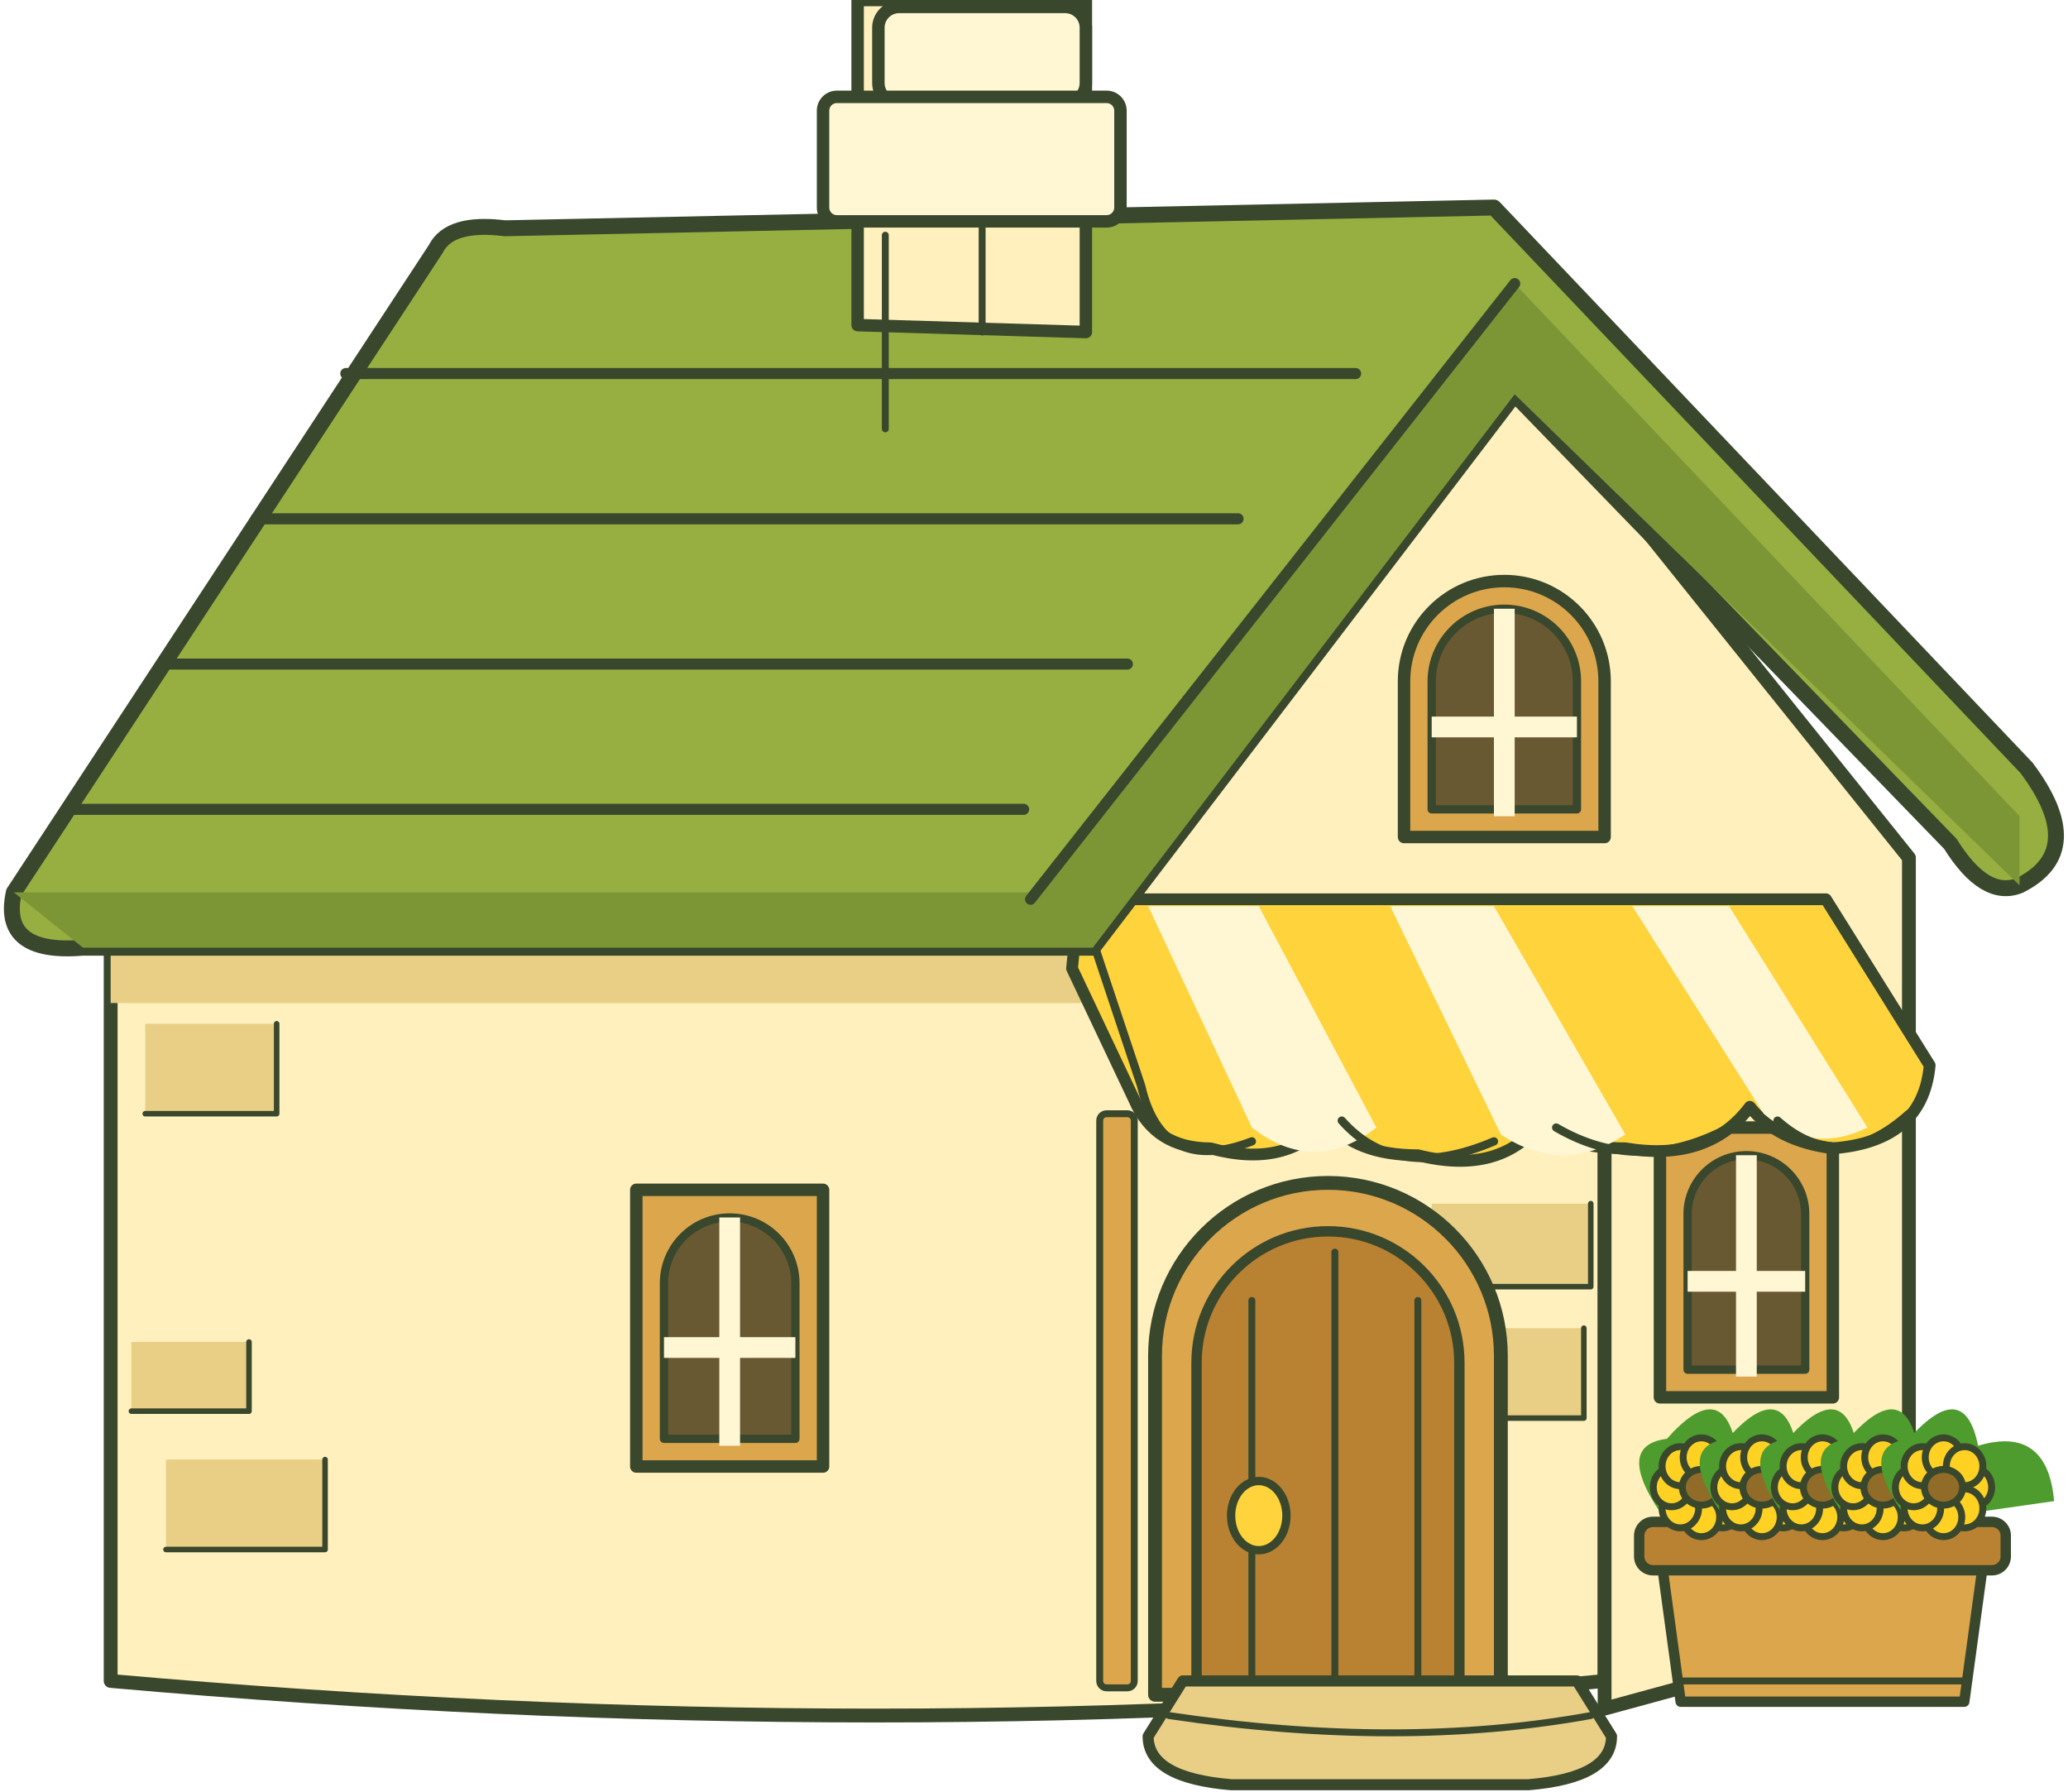
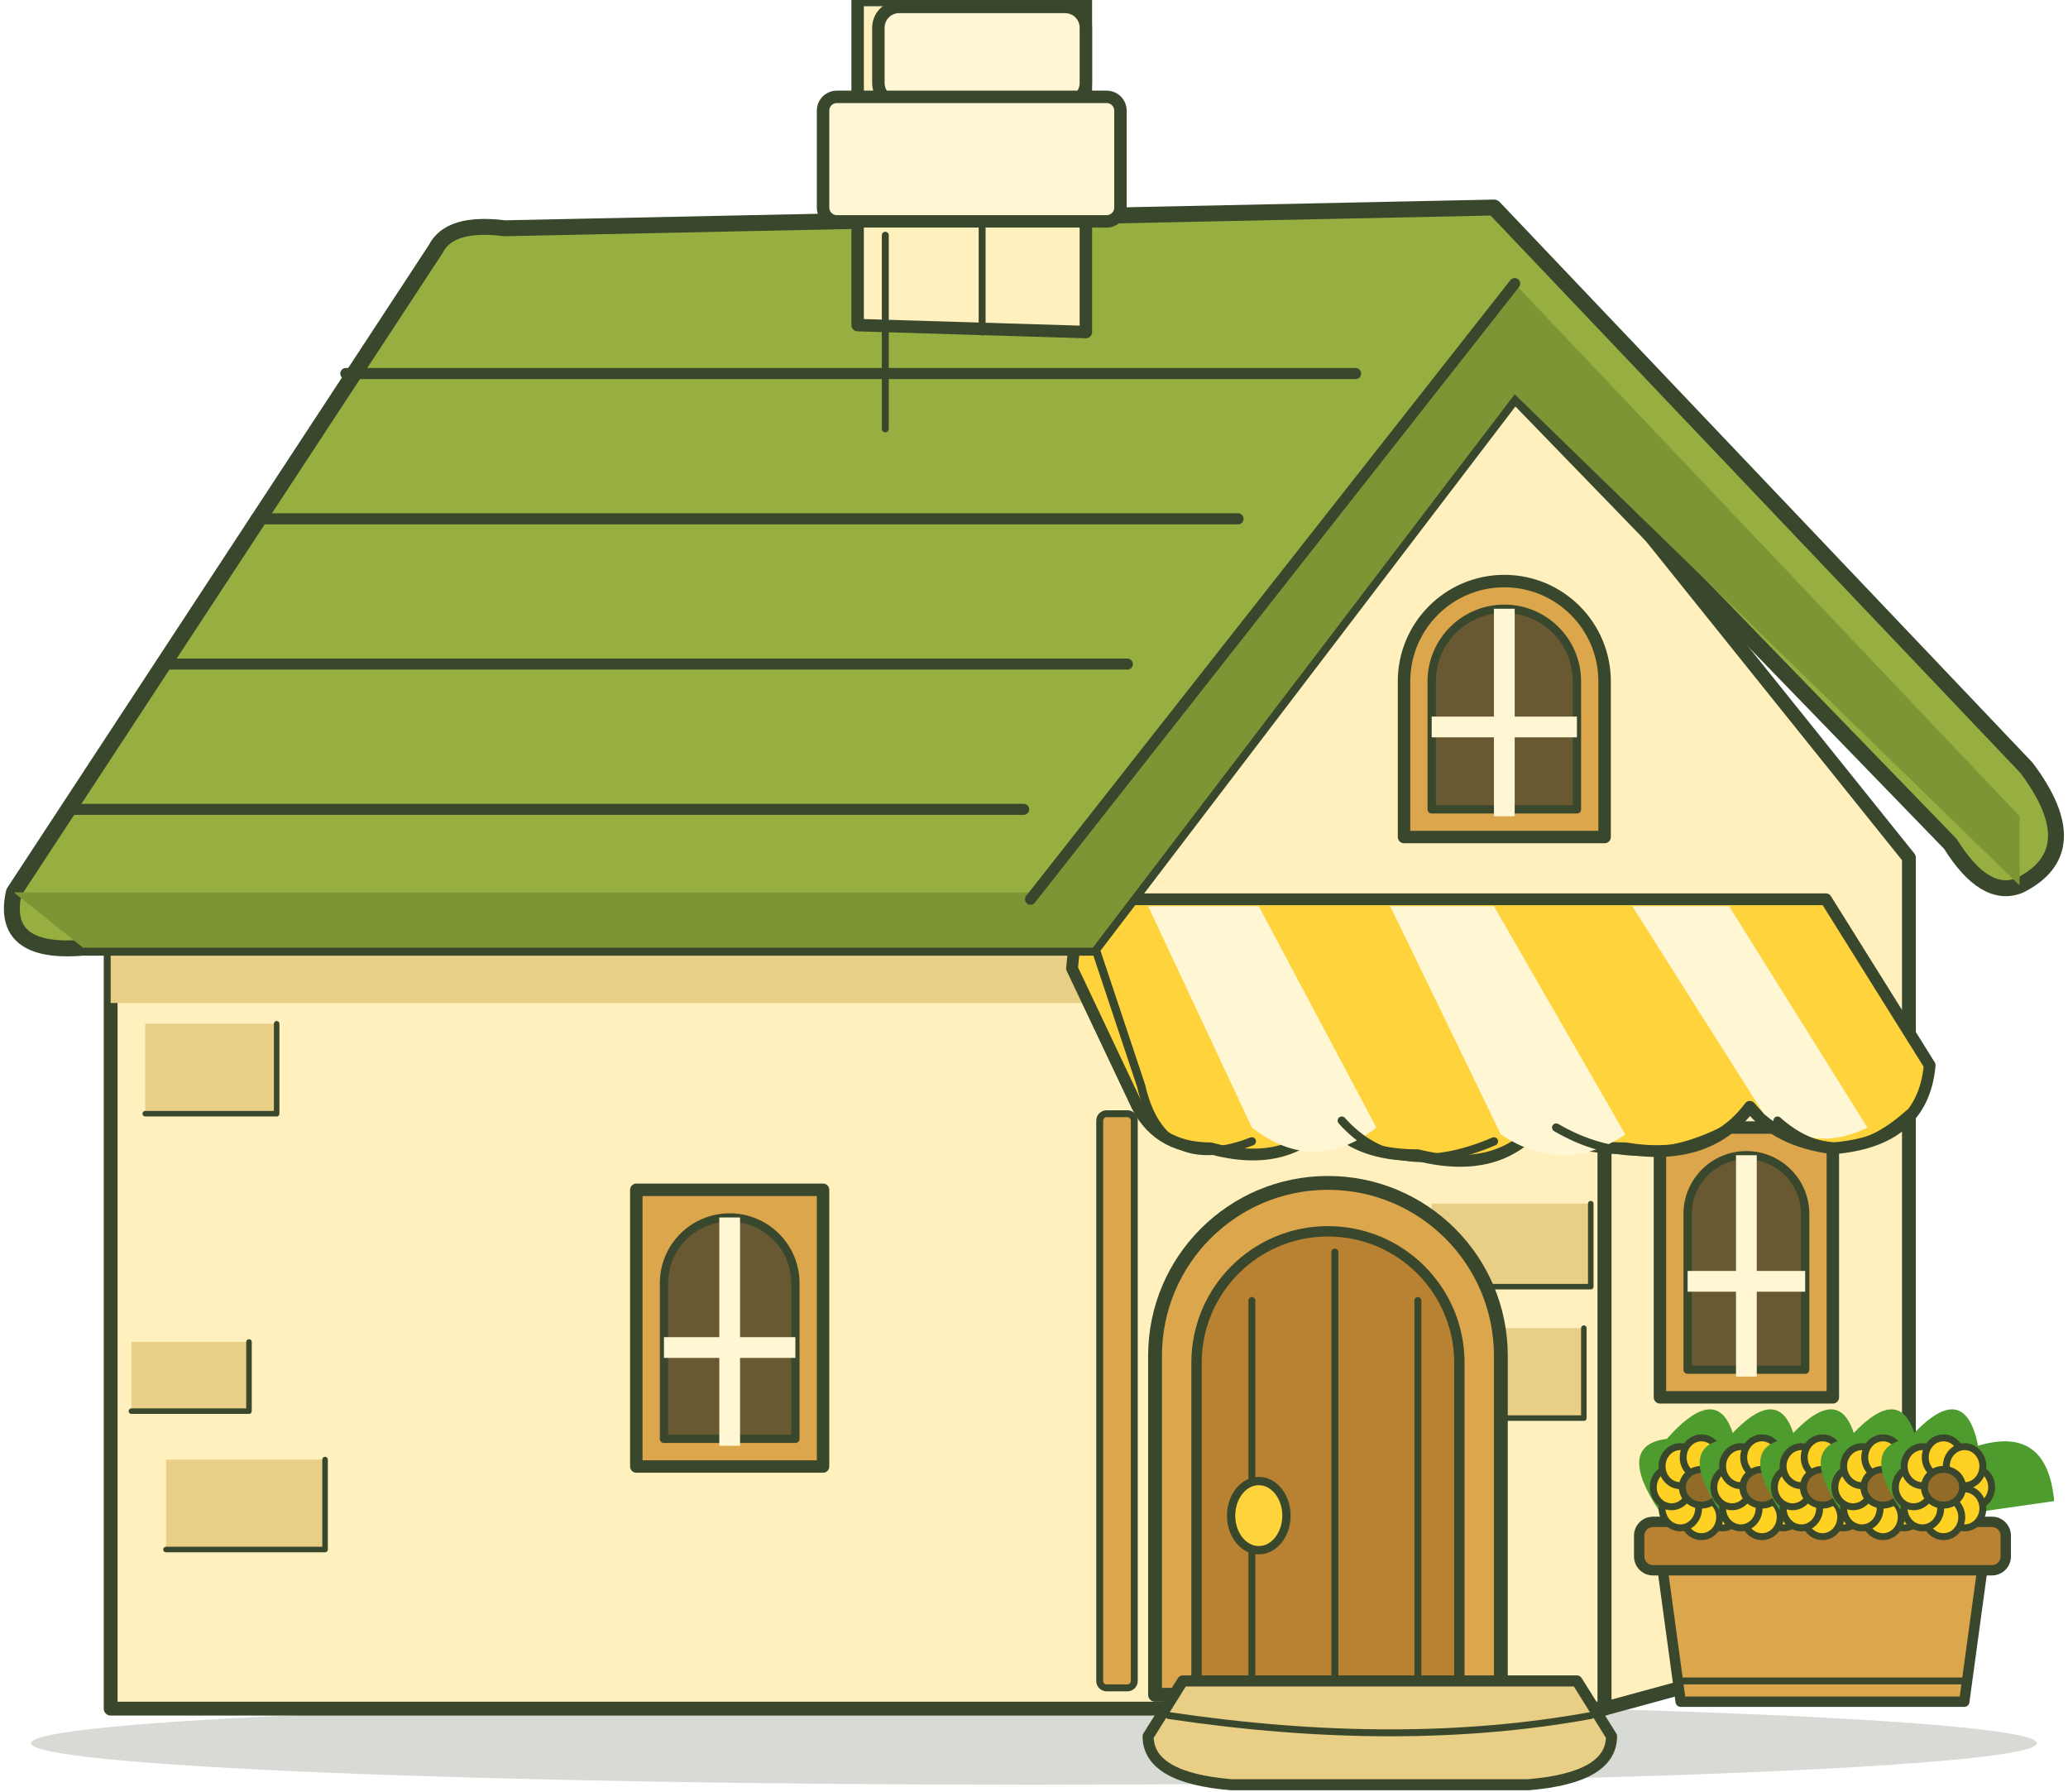
<svg xmlns="http://www.w3.org/2000/svg" width="299" height="259" viewBox="2 0 299 259">
+   <ellipse id="building-contact-shadow" cx="151.5" cy="252.0" rx="145.01" ry="6" fill="#39472d" opacity="0.20" stroke="none" />
  <g transform="translate(0 18) scale(1)">
-     <path d="M18 113H234V225Q131 235 18 225Z" fill="#FFF0BD" stroke="#39472d" stroke-width="2" stroke-linejoin="round" stroke-linecap="round" />
+     <path d="M18 113H234V229H18Z" fill="#FFF0BD" stroke="#39472d" stroke-width="2" stroke-linejoin="round" stroke-linecap="round" />
    <g transform="translate(18 114) scale(1)">
      <path d="M5 16h19v13H5Z" fill="#E9CE86" />
      <path d="M5 29h19v-13" fill="none" stroke="#39472d" stroke-width="0.8" stroke-linejoin="round" stroke-linecap="round" />
      <path d="M191 42h23v12H191Z" fill="#E9CE86" />
      <path d="M191 54h23v-12" fill="none" stroke="#39472d" stroke-width="0.8" stroke-linejoin="round" stroke-linecap="round" />
      <path d="M8 79h23v13H8Z" fill="#E9CE86" />
      <path d="M8 92h23v-13" fill="none" stroke="#39472d" stroke-width="0.8" stroke-linejoin="round" stroke-linecap="round" />
      <path d="M189 60h24v13H189Z" fill="#E9CE86" />
      <path d="M189 73h24v-13" fill="none" stroke="#39472d" stroke-width="0.8" stroke-linejoin="round" stroke-linecap="round" />
      <path d="M3 62h17v10H3Z" fill="#E9CE86" />
      <path d="M3 72h17v-10" fill="none" stroke="#39472d" stroke-width="0.8" stroke-linejoin="round" stroke-linecap="round" />
    </g>
    <path d="M151 113L221 35 278 106V217L234 229V115Z" fill="#FFF0BD" stroke="#39472d" stroke-width="2" stroke-linejoin="round" stroke-linecap="round" />
    <path d="M18 116H161V127H18Z" fill="#E9CE86" />
    <path d="M205 103V80.5a14.5 14.5 0 0 1 29 0V103Z" fill="#DCA64C" stroke="#39472d" stroke-width="1.8" stroke-linejoin="round" stroke-linecap="round" />
    <path d="M209 99V80.5a10.5 10.5 0 0 1 21 0V99Z" fill="#685932" stroke="#39472d" stroke-width="1.2" stroke-linejoin="round" stroke-linecap="round" />
    <path d="M218.0 70h3v30h-3Z M209 85.59h21v3H209Z" fill="#FFF6D3" />
    <path d="M94 154h27v40h-27Z" fill="#DCA64C" stroke="#39472d" stroke-width="1.8" stroke-linejoin="round" stroke-linecap="round" />
    <path d="M98 190V167.5a9.5 9.5 0 0 1 19 0V190Z" fill="#685932" stroke="#39472d" stroke-width="1.2" stroke-linejoin="round" stroke-linecap="round" />
    <path d="M106.0 158h3v33h-3Z M98 175.3h19v3H98Z" fill="#FFF6D3" />
    <path d="M242 145h25v39h-25Z" fill="#DCA64C" stroke="#39472d" stroke-width="1.8" stroke-linejoin="round" stroke-linecap="round" />
    <path d="M246 180V157.5a8.5 8.5 0 0 1 17 0V180Z" fill="#685932" stroke="#39472d" stroke-width="1.2" stroke-linejoin="round" stroke-linecap="round" />
    <path d="M253.0 149h3v32h-3Z M246 165.73h17v3H246Z" fill="#FFF6D3" />
    <path d="M169 227V178.0a25.0 25.0 0 0 1 50 0V227Z" fill="#DCA64C" stroke="#39472d" stroke-width="2" stroke-linejoin="round" stroke-linecap="round" />
    <path d="M175 227V179.0a19.0 19.0 0 0 1 38 0V227Z" fill="#B98132" stroke="#39472d" stroke-width="1.5" stroke-linejoin="round" stroke-linecap="round" />
    <path d="M183.00 170V225" fill="none" stroke="#39472d" stroke-width="1" stroke-linejoin="round" stroke-linecap="round" />
    <path d="M195.00 163V225" fill="none" stroke="#39472d" stroke-width="1" stroke-linejoin="round" stroke-linecap="round" />
    <path d="M207.00 170V225" fill="none" stroke="#39472d" stroke-width="1" stroke-linejoin="round" stroke-linecap="round" />
    <ellipse cx="184.0" cy="201.1" rx="4" ry="5" fill="#FFD33C" stroke="#39472d" stroke-width="1.2" />
    <path d="M173 225h57l5 8q0 6 -12 7h-43q-12 -1 -12 -7Z" fill="#E9CE86" stroke="#39472d" stroke-width="1.6" stroke-linejoin="round" stroke-linecap="round" />
    <path d="M171 230q33.5 5 61 0" fill="none" stroke="#39472d" stroke-width="1" stroke-linejoin="round" stroke-linecap="round" />
    <path d="M158 112H266L281 136Q280 147 267 148Q259 147 255 142Q249 150 237 148Q228 148 225 144Q219 152 207 149Q198 149 194 144Q188 151 177 148Q169 148 166 141L157 122Z" fill="#FFD33C" stroke="#39472d" stroke-width="1.7" stroke-linejoin="round" stroke-linecap="round" />
    <path d="M168 113h16l17 32q-9 7-18 0Z" fill="#FFF6D3" />
    <path d="M203 113h15l19 33q-9 6-18 0Z" fill="#FFF6D3" />
    <path d="M238 113h14l20 32q-8 4-15-2Z" fill="#FFF6D3" />
    <path d="M158 112L167 139Q170 152 183 147M196 144Q204 153 218 147M227 145Q239 152 252 145M259 144Q268 152 278 143" fill="none" stroke="#39472d" stroke-width="1.2" stroke-linejoin="round" stroke-linecap="round" />
    <rect x="161" y="143" width="5" height="83" rx="1" fill="#DCA64C" stroke="#39472d" stroke-width="1" />
    <path d="M242 206h47l-3 22H245Z" fill="#DCA64C" />
    <path d="M242 206h47l-3 22H245Z" fill="#DCA64C" stroke="#39472d" stroke-width="1.5" stroke-linejoin="round" stroke-linecap="round" />
    <rect x="239" y="202" width="53" height="7" rx="2" fill="#B98132" stroke="#39472d" stroke-width="1.5" />
    <path d="M245 225h41" fill="none" stroke="#39472d" stroke-width="1" stroke-linejoin="round" stroke-linecap="round" />
    <path d="M243.0 202q-8 -11 0 -12q8 -9 10 1q10 -3 11 8Z" fill="#4D9C2D" />
    <ellipse cx="252.32" cy="197.0" rx="2.64" ry="2.82" fill="#FFD123" stroke="#39472d" stroke-width="1" />
    <ellipse cx="251.05" cy="200.05" rx="2.64" ry="2.82" fill="#FFD123" stroke="#39472d" stroke-width="1" />
    <ellipse cx="248.0" cy="201.32" rx="2.64" ry="2.82" fill="#FFD123" stroke="#39472d" stroke-width="1" />
    <ellipse cx="244.95" cy="200.05" rx="2.64" ry="2.82" fill="#FFD123" stroke="#39472d" stroke-width="1" />
    <ellipse cx="243.68" cy="197.0" rx="2.64" ry="2.82" fill="#FFD123" stroke="#39472d" stroke-width="1" />
    <ellipse cx="244.95" cy="193.95" rx="2.64" ry="2.82" fill="#FFD123" stroke="#39472d" stroke-width="1" />
    <ellipse cx="248.0" cy="192.68" rx="2.64" ry="2.82" fill="#FFD123" stroke="#39472d" stroke-width="1" />
    <ellipse cx="251.05" cy="193.95" rx="2.64" ry="2.82" fill="#FFD123" stroke="#39472d" stroke-width="1" />
    <ellipse cx="248.0" cy="197" rx="2.76" ry="2.58" fill="#916B28" stroke="#39472d" stroke-width="1" />
    <path d="M251.75 202q-8 -11 0 -12q8 -9 10 1q10 -3 11 8Z" fill="#4D9C2D" />
    <ellipse cx="261.07" cy="197.0" rx="2.64" ry="2.82" fill="#FFD123" stroke="#39472d" stroke-width="1" />
    <ellipse cx="259.8" cy="200.05" rx="2.64" ry="2.82" fill="#FFD123" stroke="#39472d" stroke-width="1" />
    <ellipse cx="256.75" cy="201.32" rx="2.64" ry="2.82" fill="#FFD123" stroke="#39472d" stroke-width="1" />
    <ellipse cx="253.7" cy="200.05" rx="2.64" ry="2.82" fill="#FFD123" stroke="#39472d" stroke-width="1" />
    <ellipse cx="252.43" cy="197.0" rx="2.64" ry="2.82" fill="#FFD123" stroke="#39472d" stroke-width="1" />
    <ellipse cx="253.7" cy="193.95" rx="2.64" ry="2.82" fill="#FFD123" stroke="#39472d" stroke-width="1" />
    <ellipse cx="256.75" cy="192.68" rx="2.64" ry="2.82" fill="#FFD123" stroke="#39472d" stroke-width="1" />
    <ellipse cx="259.8" cy="193.95" rx="2.64" ry="2.82" fill="#FFD123" stroke="#39472d" stroke-width="1" />
    <ellipse cx="256.75" cy="197" rx="2.76" ry="2.58" fill="#916B28" stroke="#39472d" stroke-width="1" />
    <path d="M260.5 202q-8 -11 0 -12q8 -9 10 1q10 -3 11 8Z" fill="#4D9C2D" />
    <ellipse cx="269.82" cy="197.0" rx="2.64" ry="2.82" fill="#FFD123" stroke="#39472d" stroke-width="1" />
    <ellipse cx="268.55" cy="200.05" rx="2.64" ry="2.82" fill="#FFD123" stroke="#39472d" stroke-width="1" />
    <ellipse cx="265.5" cy="201.32" rx="2.64" ry="2.82" fill="#FFD123" stroke="#39472d" stroke-width="1" />
    <ellipse cx="262.45" cy="200.05" rx="2.64" ry="2.82" fill="#FFD123" stroke="#39472d" stroke-width="1" />
    <ellipse cx="261.18" cy="197.0" rx="2.64" ry="2.82" fill="#FFD123" stroke="#39472d" stroke-width="1" />
    <ellipse cx="262.45" cy="193.95" rx="2.64" ry="2.82" fill="#FFD123" stroke="#39472d" stroke-width="1" />
    <ellipse cx="265.5" cy="192.68" rx="2.64" ry="2.82" fill="#FFD123" stroke="#39472d" stroke-width="1" />
    <ellipse cx="268.55" cy="193.95" rx="2.64" ry="2.82" fill="#FFD123" stroke="#39472d" stroke-width="1" />
    <ellipse cx="265.5" cy="197" rx="2.76" ry="2.58" fill="#916B28" stroke="#39472d" stroke-width="1" />
    <path d="M269.25 202q-8 -11 0 -12q8 -9 10 1q10 -3 11 8Z" fill="#4D9C2D" />
    <ellipse cx="278.57" cy="197.0" rx="2.64" ry="2.82" fill="#FFD123" stroke="#39472d" stroke-width="1" />
    <ellipse cx="277.3" cy="200.05" rx="2.64" ry="2.82" fill="#FFD123" stroke="#39472d" stroke-width="1" />
    <ellipse cx="274.25" cy="201.32" rx="2.64" ry="2.82" fill="#FFD123" stroke="#39472d" stroke-width="1" />
    <ellipse cx="271.2" cy="200.05" rx="2.64" ry="2.82" fill="#FFD123" stroke="#39472d" stroke-width="1" />
    <ellipse cx="269.93" cy="197.0" rx="2.64" ry="2.82" fill="#FFD123" stroke="#39472d" stroke-width="1" />
    <ellipse cx="271.2" cy="193.95" rx="2.64" ry="2.82" fill="#FFD123" stroke="#39472d" stroke-width="1" />
    <ellipse cx="274.25" cy="192.68" rx="2.64" ry="2.82" fill="#FFD123" stroke="#39472d" stroke-width="1" />
    <ellipse cx="277.3" cy="193.95" rx="2.64" ry="2.82" fill="#FFD123" stroke="#39472d" stroke-width="1" />
    <ellipse cx="274.25" cy="197" rx="2.76" ry="2.58" fill="#916B28" stroke="#39472d" stroke-width="1" />
    <path d="M278.0 202q-8 -11 0 -12q8 -9 10 1q10 -3 11 8Z" fill="#4D9C2D" />
    <ellipse cx="287.32" cy="197.0" rx="2.64" ry="2.82" fill="#FFD123" stroke="#39472d" stroke-width="1" />
    <ellipse cx="286.05" cy="200.05" rx="2.64" ry="2.82" fill="#FFD123" stroke="#39472d" stroke-width="1" />
    <ellipse cx="283.0" cy="201.32" rx="2.64" ry="2.82" fill="#FFD123" stroke="#39472d" stroke-width="1" />
    <ellipse cx="279.95" cy="200.05" rx="2.64" ry="2.82" fill="#FFD123" stroke="#39472d" stroke-width="1" />
    <ellipse cx="278.68" cy="197.0" rx="2.64" ry="2.82" fill="#FFD123" stroke="#39472d" stroke-width="1" />
    <ellipse cx="279.95" cy="193.95" rx="2.64" ry="2.82" fill="#FFD123" stroke="#39472d" stroke-width="1" />
    <ellipse cx="283.0" cy="192.68" rx="2.64" ry="2.82" fill="#FFD123" stroke="#39472d" stroke-width="1" />
    <ellipse cx="286.05" cy="193.95" rx="2.64" ry="2.82" fill="#FFD123" stroke="#39472d" stroke-width="1" />
    <ellipse cx="283.0" cy="197" rx="2.76" ry="2.58" fill="#916B28" stroke="#39472d" stroke-width="1" />
    <path d="M4 111L65 18Q67 14 75 15L218 12L295 93Q304 105 294 110Q289 112 284 104L221 39L160 119H14Q2 120 4 111Z" fill="#96AF40" stroke="#39472d" stroke-width="2.3" stroke-linejoin="round" stroke-linecap="round" />
    <path d="M4 111H151L221 23L294 100L294 110L221 39L160 119H14Z" fill="#7D9635" />
    <path d="M221 23L151 112M52 36H198M39 57H181M26 78H165M12 99H150" fill="none" stroke="#39472d" stroke-width="1.6" stroke-linejoin="round" stroke-linecap="round" />
  </g>
  <path d="M126 47V-0H159V48Z" fill="#FFF0BD" stroke="#39472d" stroke-width="1.8" stroke-linejoin="round" stroke-linecap="round" />
  <rect x="129" y="1" width="30" height="14" rx="3" fill="#FFF6D3" stroke="#39472d" stroke-width="1.8" />
  <rect x="121" y="14" width="43" height="18" rx="2" fill="#FFF6D3" stroke="#39472d" stroke-width="1.8" />
  <path d="M144 33V48M130 34V62" fill="none" stroke="#39472d" stroke-width="1" stroke-linejoin="round" stroke-linecap="round" />
</svg>
